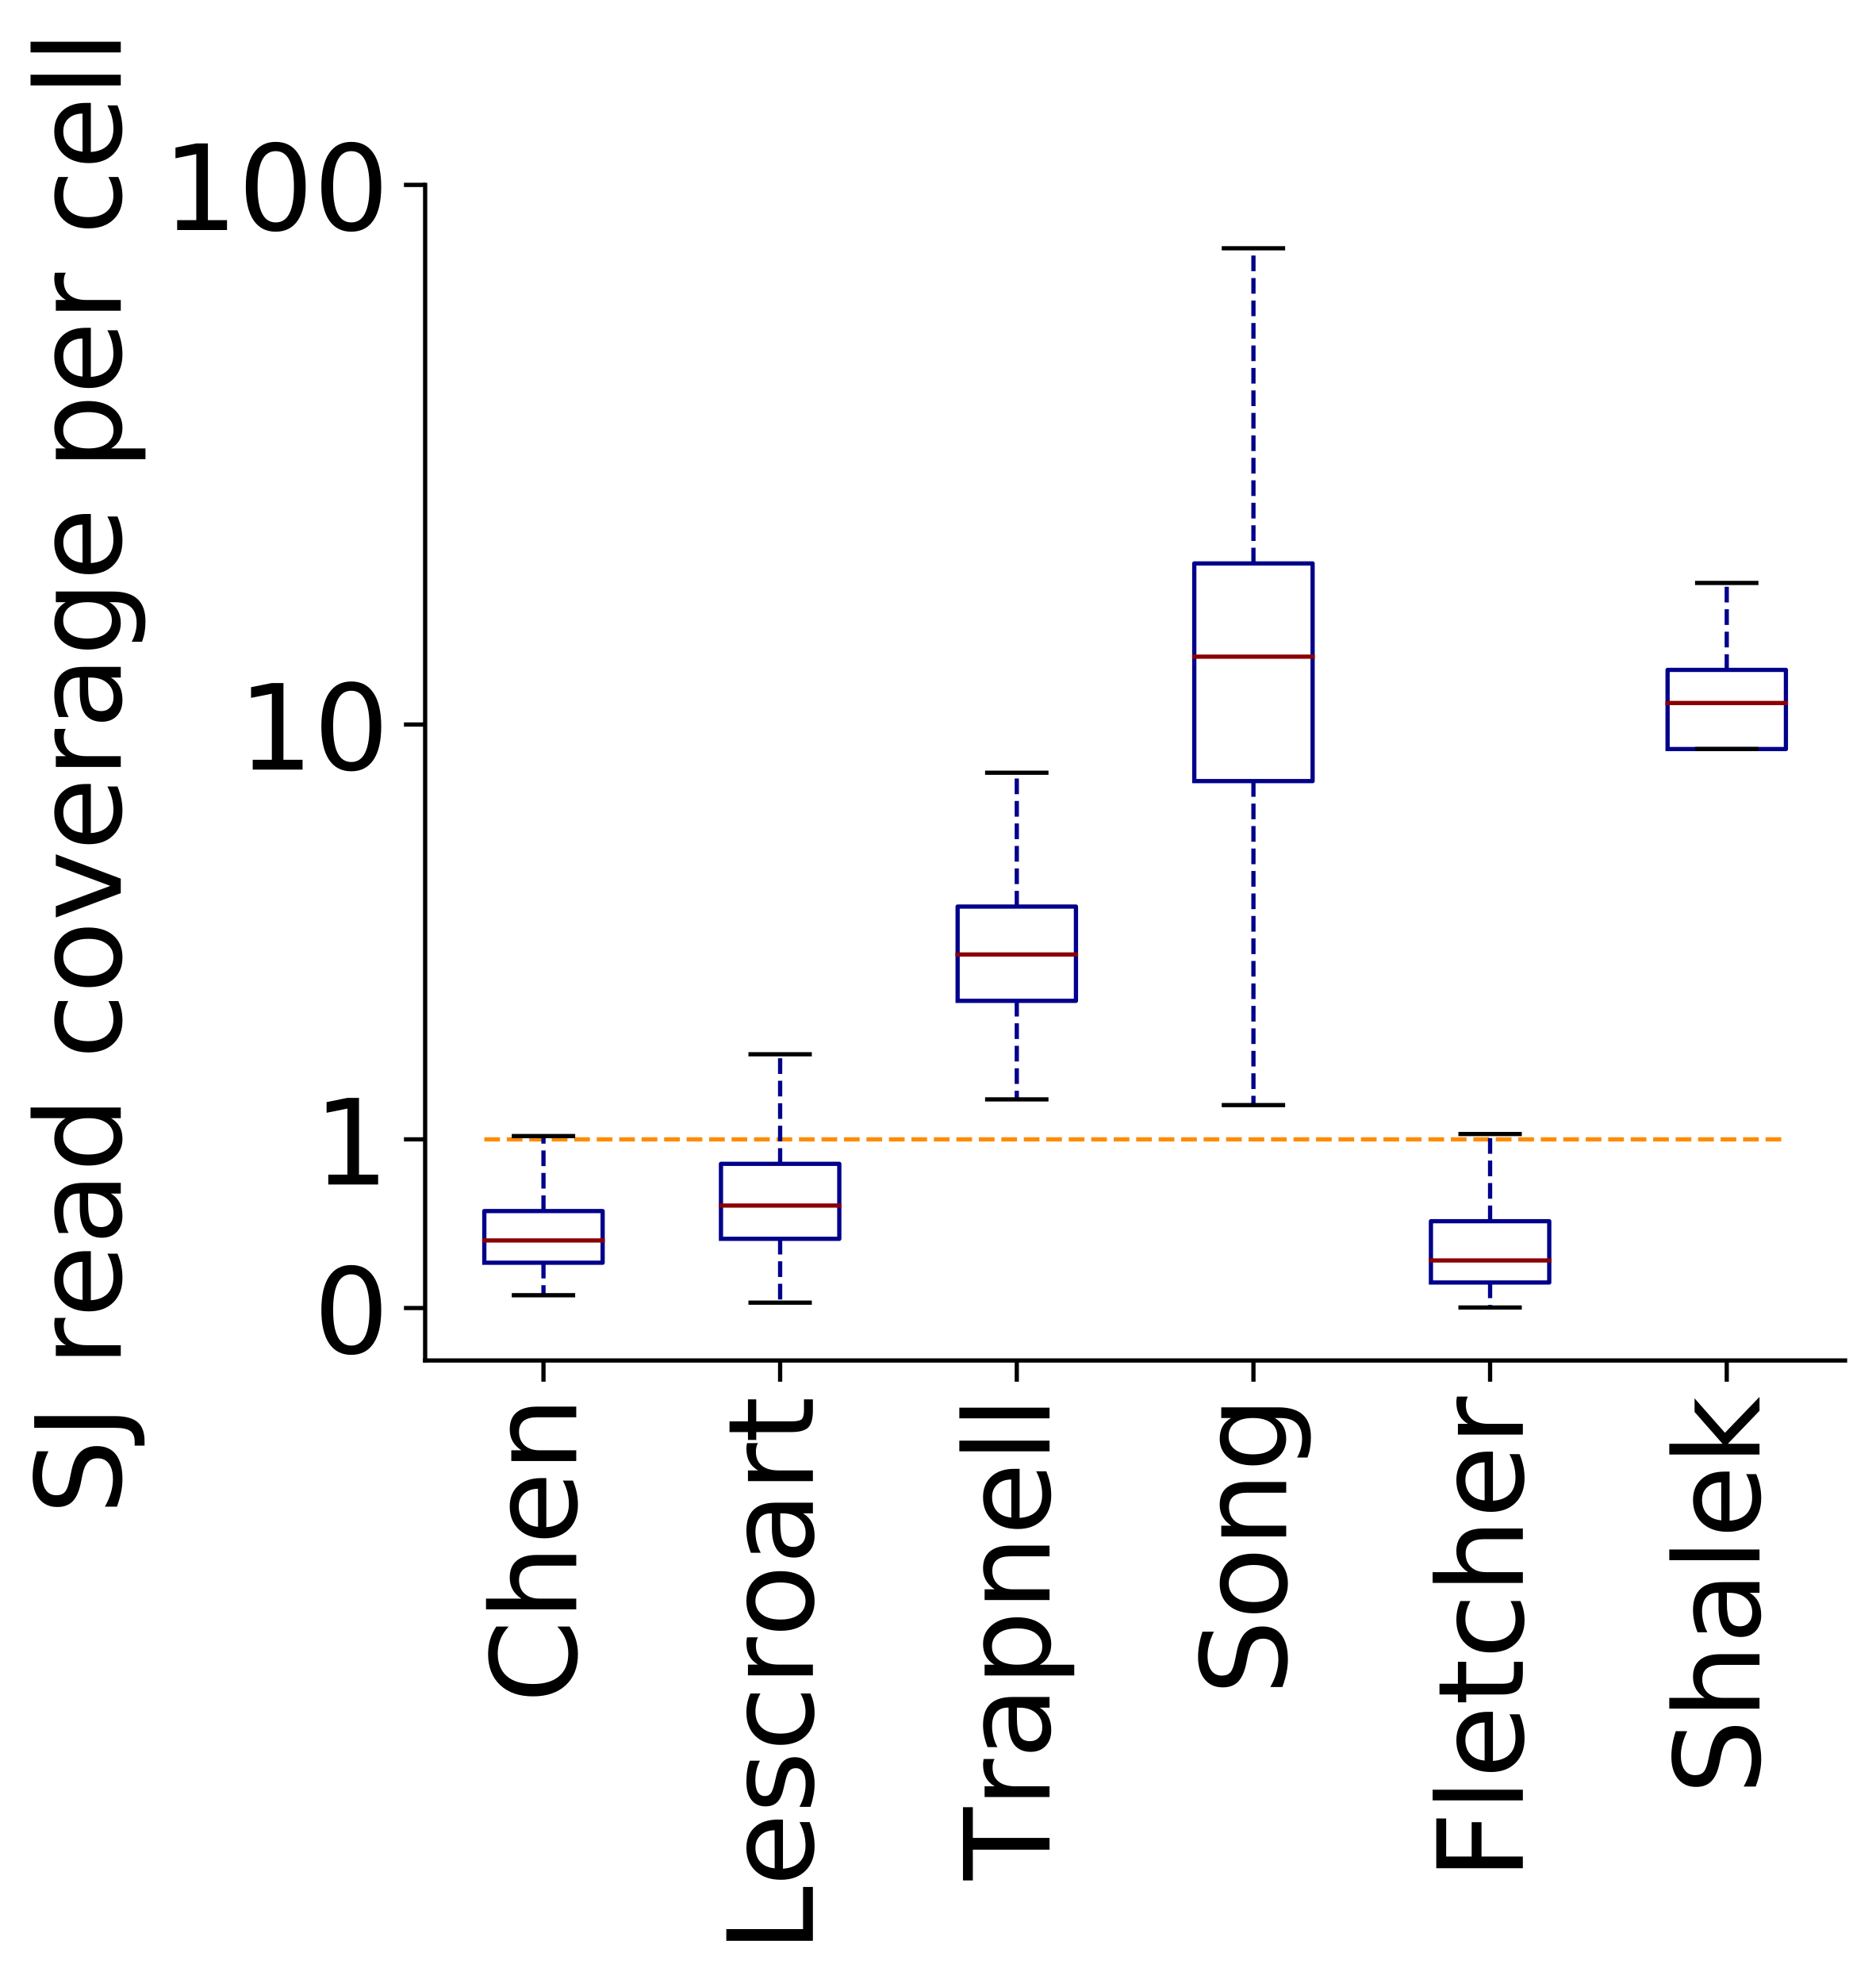
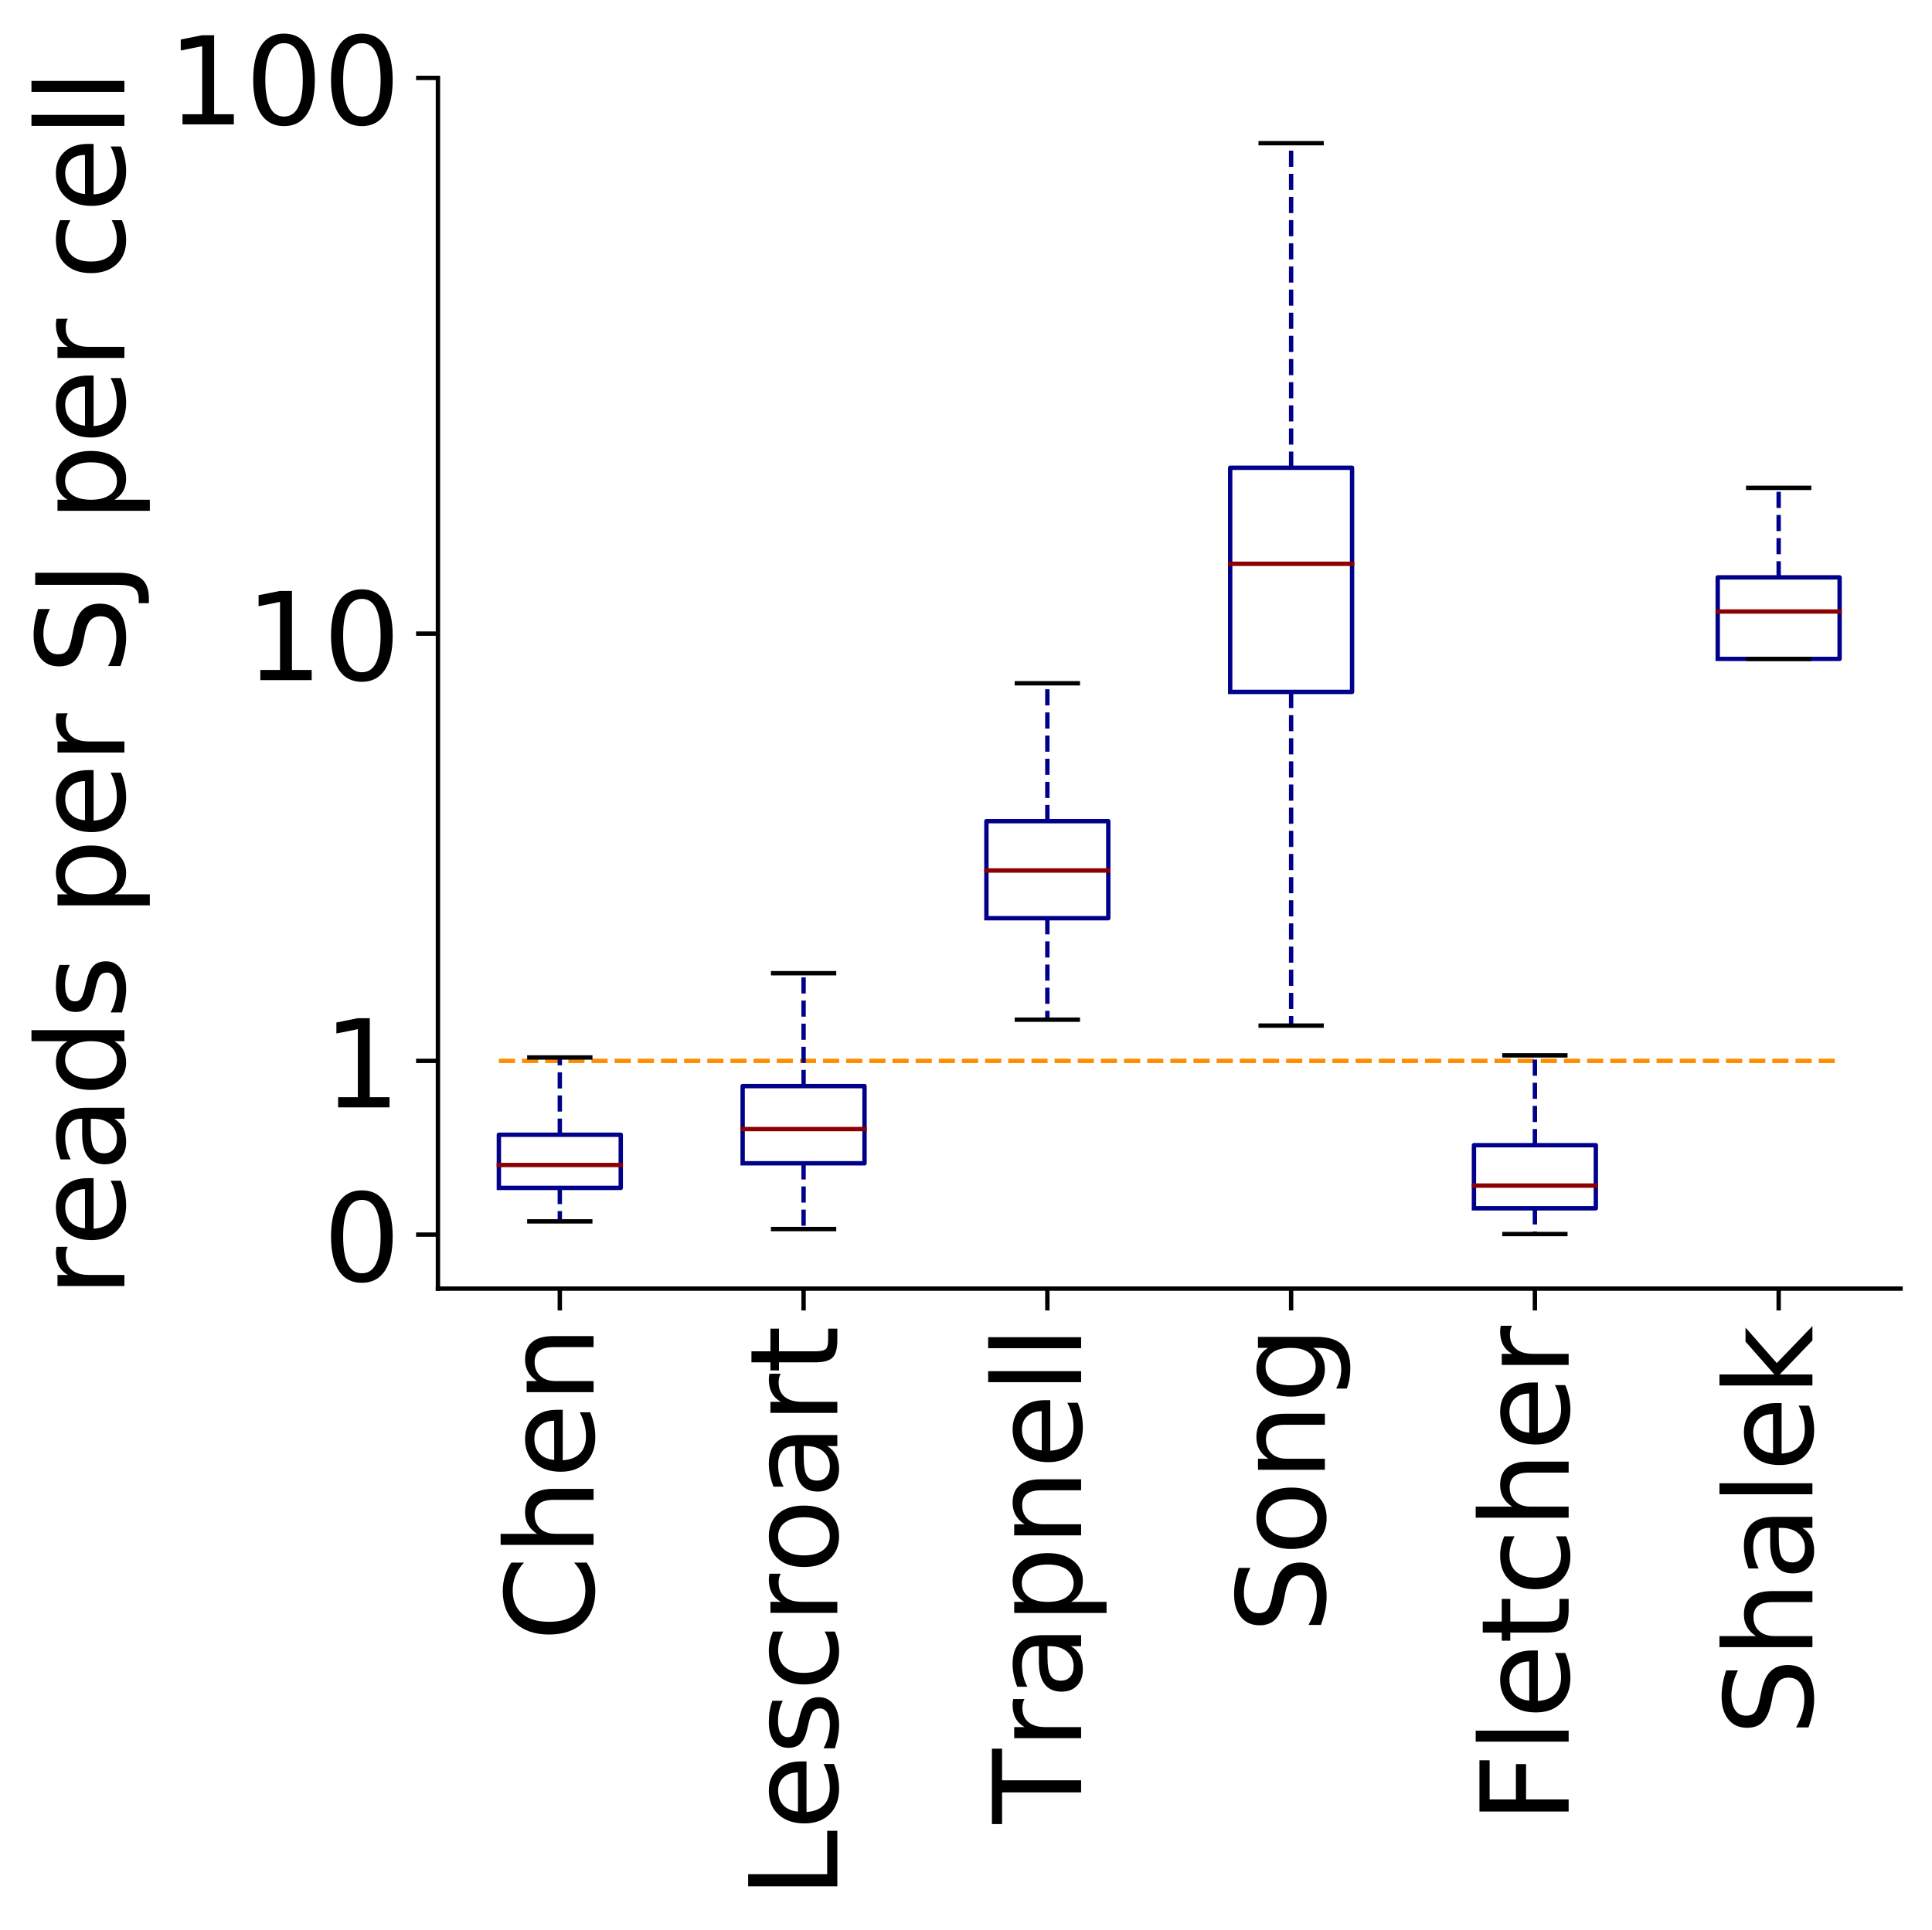
- <svg xmlns="http://www.w3.org/2000/svg" xmlns:xlink="http://www.w3.org/1999/xlink" height="467.586pt" version="1.1" viewBox="0 0 442.244 467.586" width="442.244pt">
+ <svg xmlns="http://www.w3.org/2000/svg" xmlns:xlink="http://www.w3.org/1999/xlink" height="441.826pt" version="1.1" viewBox="0 0 442.244 441.826" width="442.244pt">
  <defs>
    <style type="text/css">
*{stroke-linecap:butt;stroke-linejoin:round;}
  </style>
  </defs>
  <g id="figure_1">
    <g id="patch_1">
-       <path d="M 0 467.586  L 442.244 467.586  L 442.244 0  L 0 0  z " style="fill:none;" />
+       <path d="M 0 441.826  L 442.244 441.826  L 442.244 0  L 0 0  z " style="fill:none;" />
    </g>
    <g id="axes_1">
      <g id="patch_2">
-         <path d="M 100.244 320.798  L 435.044 320.798  L 435.044 43.598  L 100.244 43.598  z " style="fill:none;" />
+         <path d="M 100.244 295.038  L 435.044 295.038  L 435.044 17.838  L 100.244 17.838  z " style="fill:none;" />
      </g>
      <g id="matplotlib.axis_1">
        <g id="xtick_1">
          <g id="line2d_1">
            <defs>
-               <path d="M 0 0  L 0 5  " id="m76bfeadeec" style="stroke:#000000;" />
-             </defs>
-             <g>
-               <use style="stroke:#000000;" x="128.144" xlink:href="#m76bfeadeec" y="320.798" />
+               <path d="M 0 0  L 0 5  " id="m6c5f001e7c" style="stroke:#000000;" />
+             </defs>
+             <g>
+               <use style="stroke:#000000;" x="128.144" xlink:href="#m6c5f001e7c" y="295.038" />
            </g>
          </g>
          <g id="text_1">
            <defs>
              <path d="M 64.406 67.281  L 64.406 56.891  Q 59.422 61.531 53.781 63.812  Q 48.141 66.109 41.797 66.109  Q 29.297 66.109 22.656 58.469  Q 16.016 50.828 16.016 36.375  Q 16.016 21.969 22.656 14.328  Q 29.297 6.688 41.797 6.688  Q 48.141 6.688 53.781 8.984  Q 59.422 11.281 64.406 15.922  L 64.406 5.609  Q 59.234 2.094 53.438 0.328  Q 47.656 -1.422 41.219 -1.422  Q 24.656 -1.422 15.125 8.703  Q 5.609 18.844 5.609 36.375  Q 5.609 53.953 15.125 64.078  Q 24.656 74.219 41.219 74.219  Q 47.75 74.219 53.531 72.484  Q 59.328 70.75 64.406 67.281  z " id="DejaVuSans-67" />
              <path d="M 54.891 33.016  L 54.891 0  L 45.906 0  L 45.906 32.719  Q 45.906 40.484 42.875 44.328  Q 39.844 48.188 33.797 48.188  Q 26.516 48.188 22.312 43.547  Q 18.109 38.922 18.109 30.906  L 18.109 0  L 9.078 0  L 9.078 75.984  L 18.109 75.984  L 18.109 46.188  Q 21.344 51.125 25.703 53.562  Q 30.078 56 35.797 56  Q 45.219 56 50.047 50.172  Q 54.891 44.344 54.891 33.016  z " id="DejaVuSans-104" />
              <path d="M 56.203 29.594  L 56.203 25.203  L 14.891 25.203  Q 15.484 15.922 20.484 11.062  Q 25.484 6.203 34.422 6.203  Q 39.594 6.203 44.453 7.469  Q 49.312 8.734 54.109 11.281  L 54.109 2.781  Q 49.266 0.734 44.188 -0.344  Q 39.109 -1.422 33.891 -1.422  Q 20.797 -1.422 13.156 6.188  Q 5.516 13.812 5.516 26.812  Q 5.516 40.234 12.766 48.109  Q 20.016 56 32.328 56  Q 43.359 56 49.781 48.891  Q 56.203 41.797 56.203 29.594  z M 47.219 32.234  Q 47.125 39.594 43.094 43.984  Q 39.062 48.391 32.422 48.391  Q 24.906 48.391 20.391 44.141  Q 15.875 39.891 15.188 32.172  z " id="DejaVuSans-101" />
              <path d="M 54.891 33.016  L 54.891 0  L 45.906 0  L 45.906 32.719  Q 45.906 40.484 42.875 44.328  Q 39.844 48.188 33.797 48.188  Q 26.516 48.188 22.312 43.547  Q 18.109 38.922 18.109 30.906  L 18.109 0  L 9.078 0  L 9.078 54.688  L 18.109 54.688  L 18.109 46.188  Q 21.344 51.125 25.703 53.562  Q 30.078 56 35.797 56  Q 45.219 56 50.047 50.172  Q 54.891 44.344 54.891 33.016  z " id="DejaVuSans-110" />
            </defs>
-             <g transform="translate(135.87 401.5684)rotate(-90)scale(0.28 -0.28)">
+             <g transform="translate(135.87 375.8084)rotate(-90)scale(0.28 -0.28)">
              <use xlink:href="#DejaVuSans-67" />
              <use x="69.824" xlink:href="#DejaVuSans-104" />
              <use x="133.203" xlink:href="#DejaVuSans-101" />
              <use x="194.727" xlink:href="#DejaVuSans-110" />
            </g>
          </g>
        </g>
        <g id="xtick_2">
          <g id="line2d_2">
            <g>
-               <use style="stroke:#000000;" x="183.944" xlink:href="#m76bfeadeec" y="320.798" />
+               <use style="stroke:#000000;" x="183.944" xlink:href="#m6c5f001e7c" y="295.038" />
            </g>
          </g>
          <g id="text_2">
            <defs>
              <path d="M 9.812 72.906  L 19.672 72.906  L 19.672 8.297  L 55.172 8.297  L 55.172 0  L 9.812 0  z " id="DejaVuSans-76" />
              <path d="M 44.281 53.078  L 44.281 44.578  Q 40.484 46.531 36.375 47.5  Q 32.281 48.484 27.875 48.484  Q 21.188 48.484 17.844 46.438  Q 14.5 44.391 14.5 40.281  Q 14.5 37.156 16.891 35.375  Q 19.281 33.594 26.516 31.984  L 29.594 31.297  Q 39.156 29.25 43.188 25.516  Q 47.219 21.781 47.219 15.094  Q 47.219 7.469 41.188 3.016  Q 35.156 -1.422 24.609 -1.422  Q 20.219 -1.422 15.453 -0.562  Q 10.688 0.297 5.422 2  L 5.422 11.281  Q 10.406 8.688 15.234 7.391  Q 20.062 6.109 24.812 6.109  Q 31.156 6.109 34.562 8.281  Q 37.984 10.453 37.984 14.406  Q 37.984 18.062 35.516 20.016  Q 33.062 21.969 24.703 23.781  L 21.578 24.516  Q 13.234 26.266 9.516 29.906  Q 5.812 33.547 5.812 39.891  Q 5.812 47.609 11.281 51.797  Q 16.75 56 26.812 56  Q 31.781 56 36.172 55.266  Q 40.578 54.547 44.281 53.078  z " id="DejaVuSans-115" />
              <path d="M 48.781 52.594  L 48.781 44.188  Q 44.969 46.297 41.141 47.344  Q 37.312 48.391 33.406 48.391  Q 24.656 48.391 19.812 42.844  Q 14.984 37.312 14.984 27.297  Q 14.984 17.281 19.812 11.734  Q 24.656 6.203 33.406 6.203  Q 37.312 6.203 41.141 7.25  Q 44.969 8.297 48.781 10.406  L 48.781 2.094  Q 45.016 0.344 40.984 -0.531  Q 36.969 -1.422 32.422 -1.422  Q 20.062 -1.422 12.781 6.344  Q 5.516 14.109 5.516 27.297  Q 5.516 40.672 12.859 48.328  Q 20.219 56 33.016 56  Q 37.156 56 41.109 55.141  Q 45.062 54.297 48.781 52.594  z " id="DejaVuSans-99" />
              <path d="M 41.109 46.297  Q 39.594 47.172 37.812 47.578  Q 36.031 48 33.891 48  Q 26.266 48 22.188 43.047  Q 18.109 38.094 18.109 28.812  L 18.109 0  L 9.078 0  L 9.078 54.688  L 18.109 54.688  L 18.109 46.188  Q 20.953 51.172 25.484 53.578  Q 30.031 56 36.531 56  Q 37.453 56 38.578 55.875  Q 39.703 55.766 41.062 55.516  z " id="DejaVuSans-114" />
              <path d="M 30.609 48.391  Q 23.391 48.391 19.188 42.75  Q 14.984 37.109 14.984 27.297  Q 14.984 17.484 19.156 11.844  Q 23.344 6.203 30.609 6.203  Q 37.797 6.203 41.984 11.859  Q 46.188 17.531 46.188 27.297  Q 46.188 37.016 41.984 42.703  Q 37.797 48.391 30.609 48.391  z M 30.609 56  Q 42.328 56 49.016 48.375  Q 55.719 40.766 55.719 27.297  Q 55.719 13.875 49.016 6.219  Q 42.328 -1.422 30.609 -1.422  Q 18.844 -1.422 12.172 6.219  Q 5.516 13.875 5.516 27.297  Q 5.516 40.766 12.172 48.375  Q 18.844 56 30.609 56  z " id="DejaVuSans-111" />
              <path d="M 34.281 27.484  Q 23.391 27.484 19.188 25  Q 14.984 22.516 14.984 16.5  Q 14.984 11.719 18.141 8.906  Q 21.297 6.109 26.703 6.109  Q 34.188 6.109 38.703 11.406  Q 43.219 16.703 43.219 25.484  L 43.219 27.484  z M 52.203 31.203  L 52.203 0  L 43.219 0  L 43.219 8.297  Q 40.141 3.328 35.547 0.953  Q 30.953 -1.422 24.312 -1.422  Q 15.922 -1.422 10.953 3.297  Q 6 8.016 6 15.922  Q 6 25.141 12.172 29.828  Q 18.359 34.516 30.609 34.516  L 43.219 34.516  L 43.219 35.406  Q 43.219 41.609 39.141 45  Q 35.062 48.391 27.688 48.391  Q 23 48.391 18.547 47.266  Q 14.109 46.141 10.016 43.891  L 10.016 52.203  Q 14.938 54.109 19.578 55.047  Q 24.219 56 28.609 56  Q 40.484 56 46.344 49.844  Q 52.203 43.703 52.203 31.203  z " id="DejaVuSans-97" />
              <path d="M 18.312 70.219  L 18.312 54.688  L 36.812 54.688  L 36.812 47.703  L 18.312 47.703  L 18.312 18.016  Q 18.312 11.328 20.141 9.422  Q 21.969 7.516 27.594 7.516  L 36.812 7.516  L 36.812 0  L 27.594 0  Q 17.188 0 13.234 3.875  Q 9.281 7.766 9.281 18.016  L 9.281 47.703  L 2.688 47.703  L 2.688 54.688  L 9.281 54.688  L 9.281 70.219  z " id="DejaVuSans-116" />
            </defs>
-             <g transform="translate(191.67 460.3859)rotate(-90)scale(0.28 -0.28)">
+             <g transform="translate(191.67 434.6259)rotate(-90)scale(0.28 -0.28)">
              <use xlink:href="#DejaVuSans-76" />
              <use x="55.697" xlink:href="#DejaVuSans-101" />
              <use x="117.221" xlink:href="#DejaVuSans-115" />
              <use x="169.32" xlink:href="#DejaVuSans-99" />
              <use x="224.301" xlink:href="#DejaVuSans-114" />
              <use x="265.383" xlink:href="#DejaVuSans-111" />
              <use x="326.564" xlink:href="#DejaVuSans-97" />
              <use x="387.844" xlink:href="#DejaVuSans-114" />
              <use x="428.957" xlink:href="#DejaVuSans-116" />
            </g>
          </g>
        </g>
        <g id="xtick_3">
          <g id="line2d_3">
            <g>
-               <use style="stroke:#000000;" x="239.744" xlink:href="#m76bfeadeec" y="320.798" />
+               <use style="stroke:#000000;" x="239.744" xlink:href="#m6c5f001e7c" y="295.038" />
            </g>
          </g>
          <g id="text_3">
            <defs>
              <path d="M -0.297 72.906  L 61.375 72.906  L 61.375 64.594  L 35.5 64.594  L 35.5 0  L 25.594 0  L 25.594 64.594  L -0.297 64.594  z " id="DejaVuSans-84" />
              <path d="M 18.109 8.203  L 18.109 -20.797  L 9.078 -20.797  L 9.078 54.688  L 18.109 54.688  L 18.109 46.391  Q 20.953 51.266 25.266 53.625  Q 29.594 56 35.594 56  Q 45.562 56 51.781 48.094  Q 58.016 40.188 58.016 27.297  Q 58.016 14.406 51.781 6.484  Q 45.562 -1.422 35.594 -1.422  Q 29.594 -1.422 25.266 0.953  Q 20.953 3.328 18.109 8.203  z M 48.688 27.297  Q 48.688 37.203 44.609 42.844  Q 40.531 48.484 33.406 48.484  Q 26.266 48.484 22.188 42.844  Q 18.109 37.203 18.109 27.297  Q 18.109 17.391 22.188 11.75  Q 26.266 6.109 33.406 6.109  Q 40.531 6.109 44.609 11.75  Q 48.688 17.391 48.688 27.297  z " id="DejaVuSans-112" />
              <path d="M 9.422 75.984  L 18.406 75.984  L 18.406 0  L 9.422 0  z " id="DejaVuSans-108" />
            </defs>
-             <g transform="translate(247.47 443.3147)rotate(-90)scale(0.28 -0.28)">
+             <g transform="translate(247.47 417.5547)rotate(-90)scale(0.28 -0.28)">
              <use xlink:href="#DejaVuSans-84" />
              <use x="60.865" xlink:href="#DejaVuSans-114" />
              <use x="101.979" xlink:href="#DejaVuSans-97" />
              <use x="163.258" xlink:href="#DejaVuSans-112" />
              <use x="226.734" xlink:href="#DejaVuSans-110" />
              <use x="290.113" xlink:href="#DejaVuSans-101" />
              <use x="351.637" xlink:href="#DejaVuSans-108" />
              <use x="379.42" xlink:href="#DejaVuSans-108" />
            </g>
          </g>
        </g>
        <g id="xtick_4">
          <g id="line2d_4">
            <g>
-               <use style="stroke:#000000;" x="295.544" xlink:href="#m76bfeadeec" y="320.798" />
+               <use style="stroke:#000000;" x="295.544" xlink:href="#m6c5f001e7c" y="295.038" />
            </g>
          </g>
          <g id="text_4">
            <defs>
              <path d="M 53.516 70.516  L 53.516 60.891  Q 47.906 63.578 42.922 64.891  Q 37.938 66.219 33.297 66.219  Q 25.25 66.219 20.875 63.094  Q 16.5 59.969 16.5 54.203  Q 16.5 49.359 19.406 46.891  Q 22.312 44.438 30.422 42.922  L 36.375 41.703  Q 47.406 39.594 52.656 34.297  Q 57.906 29 57.906 20.125  Q 57.906 9.516 50.797 4.047  Q 43.703 -1.422 29.984 -1.422  Q 24.812 -1.422 18.969 -0.25  Q 13.141 0.922 6.891 3.219  L 6.891 13.375  Q 12.891 10.016 18.656 8.297  Q 24.422 6.594 29.984 6.594  Q 38.422 6.594 43.016 9.906  Q 47.609 13.234 47.609 19.391  Q 47.609 24.75 44.312 27.781  Q 41.016 30.812 33.5 32.328  L 27.484 33.5  Q 16.453 35.688 11.516 40.375  Q 6.594 45.062 6.594 53.422  Q 6.594 63.094 13.406 68.656  Q 20.219 74.219 32.172 74.219  Q 37.312 74.219 42.625 73.281  Q 47.953 72.359 53.516 70.516  z " id="DejaVuSans-83" />
              <path d="M 45.406 27.984  Q 45.406 37.75 41.375 43.109  Q 37.359 48.484 30.078 48.484  Q 22.859 48.484 18.828 43.109  Q 14.797 37.75 14.797 27.984  Q 14.797 18.266 18.828 12.891  Q 22.859 7.516 30.078 7.516  Q 37.359 7.516 41.375 12.891  Q 45.406 18.266 45.406 27.984  z M 54.391 6.781  Q 54.391 -7.172 48.188 -13.984  Q 42 -20.797 29.203 -20.797  Q 24.469 -20.797 20.266 -20.094  Q 16.062 -19.391 12.109 -17.922  L 12.109 -9.188  Q 16.062 -11.328 19.922 -12.344  Q 23.781 -13.375 27.781 -13.375  Q 36.625 -13.375 41.016 -8.766  Q 45.406 -4.156 45.406 5.172  L 45.406 9.625  Q 42.625 4.781 38.281 2.391  Q 33.938 0 27.875 0  Q 17.828 0 11.672 7.656  Q 5.516 15.328 5.516 27.984  Q 5.516 40.672 11.672 48.328  Q 17.828 56 27.875 56  Q 33.938 56 38.281 53.609  Q 42.625 51.219 45.406 46.391  L 45.406 54.688  L 54.391 54.688  z " id="DejaVuSans-103" />
            </defs>
-             <g transform="translate(303.27 399.7266)rotate(-90)scale(0.28 -0.28)">
+             <g transform="translate(303.27 373.9666)rotate(-90)scale(0.28 -0.28)">
              <use xlink:href="#DejaVuSans-83" />
              <use x="63.477" xlink:href="#DejaVuSans-111" />
              <use x="124.658" xlink:href="#DejaVuSans-110" />
              <use x="188.037" xlink:href="#DejaVuSans-103" />
            </g>
          </g>
        </g>
        <g id="xtick_5">
          <g id="line2d_5">
            <g>
-               <use style="stroke:#000000;" x="351.344" xlink:href="#m76bfeadeec" y="320.798" />
+               <use style="stroke:#000000;" x="351.344" xlink:href="#m6c5f001e7c" y="295.038" />
            </g>
          </g>
          <g id="text_5">
            <defs>
              <path d="M 9.812 72.906  L 51.703 72.906  L 51.703 64.594  L 19.672 64.594  L 19.672 43.109  L 48.578 43.109  L 48.578 34.812  L 19.672 34.812  L 19.672 0  L 9.812 0  z " id="DejaVuSans-70" />
            </defs>
-             <g transform="translate(359.07 443.2666)rotate(-90)scale(0.28 -0.28)">
+             <g transform="translate(359.07 417.5066)rotate(-90)scale(0.28 -0.28)">
              <use xlink:href="#DejaVuSans-70" />
              <use x="57.52" xlink:href="#DejaVuSans-108" />
              <use x="85.303" xlink:href="#DejaVuSans-101" />
              <use x="146.826" xlink:href="#DejaVuSans-116" />
              <use x="186.035" xlink:href="#DejaVuSans-99" />
              <use x="241.016" xlink:href="#DejaVuSans-104" />
              <use x="304.395" xlink:href="#DejaVuSans-101" />
              <use x="365.918" xlink:href="#DejaVuSans-114" />
            </g>
          </g>
        </g>
        <g id="xtick_6">
          <g id="line2d_6">
            <g>
-               <use style="stroke:#000000;" x="407.144" xlink:href="#m76bfeadeec" y="320.798" />
+               <use style="stroke:#000000;" x="407.144" xlink:href="#m6c5f001e7c" y="295.038" />
            </g>
          </g>
          <g id="text_6">
            <defs>
              <path d="M 9.078 75.984  L 18.109 75.984  L 18.109 31.109  L 44.922 54.688  L 56.391 54.688  L 27.391 29.109  L 57.625 0  L 45.906 0  L 18.109 26.703  L 18.109 0  L 9.078 0  z " id="DejaVuSans-107" />
            </defs>
-             <g transform="translate(414.87 423.1984)rotate(-90)scale(0.28 -0.28)">
+             <g transform="translate(414.87 397.4384)rotate(-90)scale(0.28 -0.28)">
              <use xlink:href="#DejaVuSans-83" />
              <use x="63.477" xlink:href="#DejaVuSans-104" />
              <use x="126.855" xlink:href="#DejaVuSans-97" />
              <use x="188.135" xlink:href="#DejaVuSans-108" />
              <use x="215.918" xlink:href="#DejaVuSans-101" />
              <use x="277.441" xlink:href="#DejaVuSans-107" />
            </g>
          </g>
        </g>
      </g>
      <g id="matplotlib.axis_2">
        <g id="ytick_1">
          <g id="line2d_7">
            <defs>
-               <path d="M 0 0  L -5 0  " id="m19c609152f" style="stroke:#000000;" />
-             </defs>
-             <g>
-               <use style="stroke:#000000;" x="100.244" xlink:href="#m19c609152f" y="308.437" />
+               <path d="M 0 0  L -5 0  " id="m2e06cfff26" style="stroke:#000000;" />
+             </defs>
+             <g>
+               <use style="stroke:#000000;" x="100.244" xlink:href="#m2e06cfff26" y="282.677" />
            </g>
          </g>
          <g id="text_7">
            <defs>
              <path d="M 31.781 66.406  Q 24.172 66.406 20.328 58.906  Q 16.5 51.422 16.5 36.375  Q 16.5 21.391 20.328 13.891  Q 24.172 6.391 31.781 6.391  Q 39.453 6.391 43.281 13.891  Q 47.125 21.391 47.125 36.375  Q 47.125 51.422 43.281 58.906  Q 39.453 66.406 31.781 66.406  z M 31.781 74.219  Q 44.047 74.219 50.516 64.516  Q 56.984 54.828 56.984 36.375  Q 56.984 17.969 50.516 8.266  Q 44.047 -1.422 31.781 -1.422  Q 19.531 -1.422 13.062 8.266  Q 6.594 17.969 6.594 36.375  Q 6.594 54.828 13.062 64.516  Q 19.531 74.219 31.781 74.219  z " id="DejaVuSans-48" />
            </defs>
-             <g transform="translate(73.92875 319.075)scale(0.28 -0.28)">
+             <g transform="translate(73.92875 293.315)scale(0.28 -0.28)">
              <use xlink:href="#DejaVuSans-48" />
            </g>
          </g>
        </g>
        <g id="ytick_2">
          <g id="line2d_8">
            <g>
-               <use style="stroke:#000000;" x="100.244" xlink:href="#m19c609152f" y="268.661" />
+               <use style="stroke:#000000;" x="100.244" xlink:href="#m2e06cfff26" y="242.901" />
            </g>
          </g>
          <g id="text_8">
            <defs>
              <path d="M 12.406 8.297  L 28.516 8.297  L 28.516 63.922  L 10.984 60.406  L 10.984 69.391  L 28.422 72.906  L 38.281 72.906  L 38.281 8.297  L 54.391 8.297  L 54.391 0  L 12.406 0  z " id="DejaVuSans-49" />
            </defs>
-             <g transform="translate(73.92875 279.2987)scale(0.28 -0.28)">
+             <g transform="translate(73.92875 253.5387)scale(0.28 -0.28)">
              <use xlink:href="#DejaVuSans-49" />
            </g>
          </g>
        </g>
        <g id="ytick_3">
          <g id="line2d_9">
            <g>
-               <use style="stroke:#000000;" x="100.244" xlink:href="#m19c609152f" y="170.834" />
+               <use style="stroke:#000000;" x="100.244" xlink:href="#m2e06cfff26" y="145.074" />
            </g>
          </g>
          <g id="text_9">
-             <g transform="translate(56.11375 181.4714)scale(0.28 -0.28)">
+             <g transform="translate(56.11375 155.7114)scale(0.28 -0.28)">
              <use xlink:href="#DejaVuSans-49" />
              <use x="63.623" xlink:href="#DejaVuSans-48" />
            </g>
          </g>
        </g>
        <g id="ytick_4">
          <g id="line2d_10">
            <g>
-               <use style="stroke:#000000;" x="100.244" xlink:href="#m19c609152f" y="43.598" />
+               <use style="stroke:#000000;" x="100.244" xlink:href="#m2e06cfff26" y="17.838" />
            </g>
          </g>
          <g id="text_10">
-             <g transform="translate(38.29875 54.23562)scale(0.28 -0.28)">
+             <g transform="translate(38.29875 28.47563)scale(0.28 -0.28)">
              <use xlink:href="#DejaVuSans-49" />
              <use x="63.623" xlink:href="#DejaVuSans-48" />
              <use x="127.246" xlink:href="#DejaVuSans-48" />
            </g>
          </g>
        </g>
        <g id="text_11">
          <defs>
+             <path d="M 45.406 46.391  L 45.406 75.984  L 54.391 75.984  L 54.391 0  L 45.406 0  L 45.406 8.203  Q 42.578 3.328 38.25 0.953  Q 33.938 -1.422 27.875 -1.422  Q 17.969 -1.422 11.734 6.484  Q 5.516 14.406 5.516 27.297  Q 5.516 40.188 11.734 48.094  Q 17.969 56 27.875 56  Q 33.938 56 38.25 53.625  Q 42.578 51.266 45.406 46.391  z M 14.797 27.297  Q 14.797 17.391 18.875 11.75  Q 22.953 6.109 30.078 6.109  Q 37.203 6.109 41.297 11.75  Q 45.406 17.391 45.406 27.297  Q 45.406 37.203 41.297 42.844  Q 37.203 48.484 30.078 48.484  Q 22.953 48.484 18.875 42.844  Q 14.797 37.203 14.797 27.297  z " id="DejaVuSans-100" />
+             <path id="DejaVuSans-32" />
            <path d="M 9.812 72.906  L 19.672 72.906  L 19.672 5.078  Q 19.672 -8.109 14.672 -14.062  Q 9.672 -20.016 -1.422 -20.016  L -5.172 -20.016  L -5.172 -11.719  L -2.094 -11.719  Q 4.438 -11.719 7.125 -8.047  Q 9.812 -4.391 9.812 5.078  z " id="DejaVuSans-74" />
-             <path id="DejaVuSans-32" />
-             <path d="M 45.406 46.391  L 45.406 75.984  L 54.391 75.984  L 54.391 0  L 45.406 0  L 45.406 8.203  Q 42.578 3.328 38.25 0.953  Q 33.938 -1.422 27.875 -1.422  Q 17.969 -1.422 11.734 6.484  Q 5.516 14.406 5.516 27.297  Q 5.516 40.188 11.734 48.094  Q 17.969 56 27.875 56  Q 33.938 56 38.25 53.625  Q 42.578 51.266 45.406 46.391  z M 14.797 27.297  Q 14.797 17.391 18.875 11.75  Q 22.953 6.109 30.078 6.109  Q 37.203 6.109 41.297 11.75  Q 45.406 17.391 45.406 27.297  Q 45.406 37.203 41.297 42.844  Q 37.203 48.484 30.078 48.484  Q 22.953 48.484 18.875 42.844  Q 14.797 37.203 14.797 27.297  z " id="DejaVuSans-100" />
-             <path d="M 2.984 54.688  L 12.5 54.688  L 29.594 8.797  L 46.688 54.688  L 56.203 54.688  L 35.688 0  L 23.484 0  z " id="DejaVuSans-118" />
          </defs>
-           <g transform="translate(28.47563 357.1956)rotate(-90)scale(0.28 -0.28)">
-             <use xlink:href="#DejaVuSans-83" />
-             <use x="63.477" xlink:href="#DejaVuSans-74" />
-             <use x="92.969" xlink:href="#DejaVuSans-32" />
-             <use x="124.756" xlink:href="#DejaVuSans-114" />
-             <use x="165.838" xlink:href="#DejaVuSans-101" />
-             <use x="227.361" xlink:href="#DejaVuSans-97" />
-             <use x="288.641" xlink:href="#DejaVuSans-100" />
-             <use x="352.117" xlink:href="#DejaVuSans-32" />
-             <use x="383.904" xlink:href="#DejaVuSans-99" />
-             <use x="438.885" xlink:href="#DejaVuSans-111" />
-             <use x="500.066" xlink:href="#DejaVuSans-118" />
-             <use x="559.246" xlink:href="#DejaVuSans-101" />
-             <use x="620.77" xlink:href="#DejaVuSans-114" />
-             <use x="661.883" xlink:href="#DejaVuSans-97" />
-             <use x="723.162" xlink:href="#DejaVuSans-103" />
-             <use x="786.639" xlink:href="#DejaVuSans-101" />
-             <use x="848.162" xlink:href="#DejaVuSans-32" />
-             <use x="879.949" xlink:href="#DejaVuSans-112" />
-             <use x="943.426" xlink:href="#DejaVuSans-101" />
-             <use x="1004.949" xlink:href="#DejaVuSans-114" />
-             <use x="1046.062" xlink:href="#DejaVuSans-32" />
-             <use x="1077.85" xlink:href="#DejaVuSans-99" />
-             <use x="1132.83" xlink:href="#DejaVuSans-101" />
-             <use x="1194.354" xlink:href="#DejaVuSans-108" />
-             <use x="1222.137" xlink:href="#DejaVuSans-108" />
+           <g transform="translate(28.47563 296.9847)rotate(-90)scale(0.28 -0.28)">
+             <use xlink:href="#DejaVuSans-114" />
+             <use x="41.082" xlink:href="#DejaVuSans-101" />
+             <use x="102.605" xlink:href="#DejaVuSans-97" />
+             <use x="163.885" xlink:href="#DejaVuSans-100" />
+             <use x="227.361" xlink:href="#DejaVuSans-115" />
+             <use x="279.461" xlink:href="#DejaVuSans-32" />
+             <use x="311.248" xlink:href="#DejaVuSans-112" />
+             <use x="374.725" xlink:href="#DejaVuSans-101" />
+             <use x="436.248" xlink:href="#DejaVuSans-114" />
+             <use x="477.361" xlink:href="#DejaVuSans-32" />
+             <use x="509.148" xlink:href="#DejaVuSans-83" />
+             <use x="572.625" xlink:href="#DejaVuSans-74" />
+             <use x="602.117" xlink:href="#DejaVuSans-32" />
+             <use x="633.904" xlink:href="#DejaVuSans-112" />
+             <use x="697.381" xlink:href="#DejaVuSans-101" />
+             <use x="758.904" xlink:href="#DejaVuSans-114" />
+             <use x="800.018" xlink:href="#DejaVuSans-32" />
+             <use x="831.805" xlink:href="#DejaVuSans-99" />
+             <use x="886.785" xlink:href="#DejaVuSans-101" />
+             <use x="948.309" xlink:href="#DejaVuSans-108" />
+             <use x="976.092" xlink:href="#DejaVuSans-108" />
          </g>
        </g>
      </g>
      <g id="line2d_11">
-         <path clip-path="url(#pb08b79e9ce)" d="M 114.194 268.661  L 421.094 268.661  " style="fill:none;stroke:#ff8c00;stroke-dasharray:3.7,1.6;stroke-dashoffset:0;" />
+         <path clip-path="url(#p3f37a6aa31)" d="M 114.194 242.901  L 421.094 242.901  " style="fill:none;stroke:#ff8c00;stroke-dasharray:3.7,1.6;stroke-dashoffset:0;" />
      </g>
      <g id="line2d_12">
-         <path clip-path="url(#pb08b79e9ce)" d="M 114.194 297.744  L 142.094 297.744  L 142.094 285.569  L 114.194 285.569  L 114.194 297.744  " style="fill:none;stroke:#00008b;stroke-linecap:square;" />
+         <path clip-path="url(#p3f37a6aa31)" d="M 114.194 271.984  L 142.094 271.984  L 142.094 259.809  L 114.194 259.809  L 114.194 271.984  " style="fill:none;stroke:#00008b;stroke-linecap:square;" />
      </g>
      <g id="line2d_13">
-         <path clip-path="url(#pb08b79e9ce)" d="M 128.144 297.744  L 128.144 305.408  " style="fill:none;stroke:#00008b;stroke-dasharray:3.7,1.6;stroke-dashoffset:0;" />
+         <path clip-path="url(#p3f37a6aa31)" d="M 128.144 271.984  L 128.144 279.648  " style="fill:none;stroke:#00008b;stroke-dasharray:3.7,1.6;stroke-dashoffset:0;" />
      </g>
      <g id="line2d_14">
-         <path clip-path="url(#pb08b79e9ce)" d="M 128.144 285.569  L 128.144 267.881  " style="fill:none;stroke:#00008b;stroke-dasharray:3.7,1.6;stroke-dashoffset:0;" />
+         <path clip-path="url(#p3f37a6aa31)" d="M 128.144 259.809  L 128.144 242.121  " style="fill:none;stroke:#00008b;stroke-dasharray:3.7,1.6;stroke-dashoffset:0;" />
      </g>
      <g id="line2d_15">
-         <path clip-path="url(#pb08b79e9ce)" d="M 121.169 305.408  L 135.119 305.408  " style="fill:none;stroke:#000000;stroke-linecap:square;" />
+         <path clip-path="url(#p3f37a6aa31)" d="M 121.169 279.648  L 135.119 279.648  " style="fill:none;stroke:#000000;stroke-linecap:square;" />
      </g>
      <g id="line2d_16">
-         <path clip-path="url(#pb08b79e9ce)" d="M 121.169 267.881  L 135.119 267.881  " style="fill:none;stroke:#000000;stroke-linecap:square;" />
+         <path clip-path="url(#p3f37a6aa31)" d="M 121.169 242.121  L 135.119 242.121  " style="fill:none;stroke:#000000;stroke-linecap:square;" />
      </g>
      <g id="line2d_17">
-         <path clip-path="url(#pb08b79e9ce)" d="M 169.994 292.107  L 197.894 292.107  L 197.894 274.434  L 169.994 274.434  L 169.994 292.107  " style="fill:none;stroke:#00008b;stroke-linecap:square;" />
+         <path clip-path="url(#p3f37a6aa31)" d="M 169.994 266.347  L 197.894 266.347  L 197.894 248.674  L 169.994 248.674  L 169.994 266.347  " style="fill:none;stroke:#00008b;stroke-linecap:square;" />
      </g>
      <g id="line2d_18">
-         <path clip-path="url(#pb08b79e9ce)" d="M 183.944 292.107  L 183.944 307.16  " style="fill:none;stroke:#00008b;stroke-dasharray:3.7,1.6;stroke-dashoffset:0;" />
+         <path clip-path="url(#p3f37a6aa31)" d="M 183.944 266.347  L 183.944 281.4  " style="fill:none;stroke:#00008b;stroke-dasharray:3.7,1.6;stroke-dashoffset:0;" />
      </g>
      <g id="line2d_19">
-         <path clip-path="url(#pb08b79e9ce)" d="M 183.944 274.434  L 183.944 248.591  " style="fill:none;stroke:#00008b;stroke-dasharray:3.7,1.6;stroke-dashoffset:0;" />
+         <path clip-path="url(#p3f37a6aa31)" d="M 183.944 248.674  L 183.944 222.831  " style="fill:none;stroke:#00008b;stroke-dasharray:3.7,1.6;stroke-dashoffset:0;" />
      </g>
      <g id="line2d_20">
-         <path clip-path="url(#pb08b79e9ce)" d="M 176.969 307.16  L 190.919 307.16  " style="fill:none;stroke:#000000;stroke-linecap:square;" />
+         <path clip-path="url(#p3f37a6aa31)" d="M 176.969 281.4  L 190.919 281.4  " style="fill:none;stroke:#000000;stroke-linecap:square;" />
      </g>
      <g id="line2d_21">
-         <path clip-path="url(#pb08b79e9ce)" d="M 176.969 248.591  L 190.919 248.591  " style="fill:none;stroke:#000000;stroke-linecap:square;" />
+         <path clip-path="url(#p3f37a6aa31)" d="M 176.969 222.831  L 190.919 222.831  " style="fill:none;stroke:#000000;stroke-linecap:square;" />
      </g>
      <g id="line2d_22">
-         <path clip-path="url(#pb08b79e9ce)" d="M 225.794 235.993  L 253.694 235.993  L 253.694 213.77  L 225.794 213.77  L 225.794 235.993  " style="fill:none;stroke:#00008b;stroke-linecap:square;" />
+         <path clip-path="url(#p3f37a6aa31)" d="M 225.794 210.233  L 253.694 210.233  L 253.694 188.01  L 225.794 188.01  L 225.794 210.233  " style="fill:none;stroke:#00008b;stroke-linecap:square;" />
      </g>
      <g id="line2d_23">
-         <path clip-path="url(#pb08b79e9ce)" d="M 239.744 235.993  L 239.744 259.226  " style="fill:none;stroke:#00008b;stroke-dasharray:3.7,1.6;stroke-dashoffset:0;" />
+         <path clip-path="url(#p3f37a6aa31)" d="M 239.744 210.233  L 239.744 233.466  " style="fill:none;stroke:#00008b;stroke-dasharray:3.7,1.6;stroke-dashoffset:0;" />
      </g>
      <g id="line2d_24">
-         <path clip-path="url(#pb08b79e9ce)" d="M 239.744 213.77  L 239.744 182.205  " style="fill:none;stroke:#00008b;stroke-dasharray:3.7,1.6;stroke-dashoffset:0;" />
+         <path clip-path="url(#p3f37a6aa31)" d="M 239.744 188.01  L 239.744 156.445  " style="fill:none;stroke:#00008b;stroke-dasharray:3.7,1.6;stroke-dashoffset:0;" />
      </g>
      <g id="line2d_25">
-         <path clip-path="url(#pb08b79e9ce)" d="M 232.769 259.226  L 246.719 259.226  " style="fill:none;stroke:#000000;stroke-linecap:square;" />
+         <path clip-path="url(#p3f37a6aa31)" d="M 232.769 233.466  L 246.719 233.466  " style="fill:none;stroke:#000000;stroke-linecap:square;" />
      </g>
      <g id="line2d_26">
-         <path clip-path="url(#pb08b79e9ce)" d="M 232.769 182.205  L 246.719 182.205  " style="fill:none;stroke:#000000;stroke-linecap:square;" />
+         <path clip-path="url(#p3f37a6aa31)" d="M 232.769 156.445  L 246.719 156.445  " style="fill:none;stroke:#000000;stroke-linecap:square;" />
      </g>
      <g id="line2d_27">
-         <path clip-path="url(#pb08b79e9ce)" d="M 281.594 184.18  L 309.494 184.18  L 309.494 132.856  L 281.594 132.856  L 281.594 184.18  " style="fill:none;stroke:#00008b;stroke-linecap:square;" />
+         <path clip-path="url(#p3f37a6aa31)" d="M 281.594 158.42  L 309.494 158.42  L 309.494 107.096  L 281.594 107.096  L 281.594 158.42  " style="fill:none;stroke:#00008b;stroke-linecap:square;" />
      </g>
      <g id="line2d_28">
-         <path clip-path="url(#pb08b79e9ce)" d="M 295.544 184.18  L 295.544 260.577  " style="fill:none;stroke:#00008b;stroke-dasharray:3.7,1.6;stroke-dashoffset:0;" />
+         <path clip-path="url(#p3f37a6aa31)" d="M 295.544 158.42  L 295.544 234.817  " style="fill:none;stroke:#00008b;stroke-dasharray:3.7,1.6;stroke-dashoffset:0;" />
      </g>
      <g id="line2d_29">
-         <path clip-path="url(#pb08b79e9ce)" d="M 295.544 132.856  L 295.544 58.545  " style="fill:none;stroke:#00008b;stroke-dasharray:3.7,1.6;stroke-dashoffset:0;" />
+         <path clip-path="url(#p3f37a6aa31)" d="M 295.544 107.096  L 295.544 32.785  " style="fill:none;stroke:#00008b;stroke-dasharray:3.7,1.6;stroke-dashoffset:0;" />
      </g>
      <g id="line2d_30">
-         <path clip-path="url(#pb08b79e9ce)" d="M 288.569 260.577  L 302.519 260.577  " style="fill:none;stroke:#000000;stroke-linecap:square;" />
+         <path clip-path="url(#p3f37a6aa31)" d="M 288.569 234.817  L 302.519 234.817  " style="fill:none;stroke:#000000;stroke-linecap:square;" />
      </g>
      <g id="line2d_31">
-         <path clip-path="url(#pb08b79e9ce)" d="M 288.569 58.545  L 302.519 58.545  " style="fill:none;stroke:#000000;stroke-linecap:square;" />
+         <path clip-path="url(#p3f37a6aa31)" d="M 288.569 32.785  L 302.519 32.785  " style="fill:none;stroke:#000000;stroke-linecap:square;" />
      </g>
      <g id="line2d_32">
-         <path clip-path="url(#pb08b79e9ce)" d="M 337.394 302.406  L 365.294 302.406  L 365.294 287.961  L 337.394 287.961  L 337.394 302.406  " style="fill:none;stroke:#00008b;stroke-linecap:square;" />
+         <path clip-path="url(#p3f37a6aa31)" d="M 337.394 276.646  L 365.294 276.646  L 365.294 262.201  L 337.394 262.201  L 337.394 276.646  " style="fill:none;stroke:#00008b;stroke-linecap:square;" />
      </g>
      <g id="line2d_33">
-         <path clip-path="url(#pb08b79e9ce)" d="M 351.344 302.406  L 351.344 308.31  " style="fill:none;stroke:#00008b;stroke-dasharray:3.7,1.6;stroke-dashoffset:0;" />
+         <path clip-path="url(#p3f37a6aa31)" d="M 351.344 276.646  L 351.344 282.55  " style="fill:none;stroke:#00008b;stroke-dasharray:3.7,1.6;stroke-dashoffset:0;" />
      </g>
      <g id="line2d_34">
-         <path clip-path="url(#pb08b79e9ce)" d="M 351.344 287.961  L 351.344 267.394  " style="fill:none;stroke:#00008b;stroke-dasharray:3.7,1.6;stroke-dashoffset:0;" />
+         <path clip-path="url(#p3f37a6aa31)" d="M 351.344 262.201  L 351.344 241.634  " style="fill:none;stroke:#00008b;stroke-dasharray:3.7,1.6;stroke-dashoffset:0;" />
      </g>
      <g id="line2d_35">
-         <path clip-path="url(#pb08b79e9ce)" d="M 344.369 308.31  L 358.319 308.31  " style="fill:none;stroke:#000000;stroke-linecap:square;" />
+         <path clip-path="url(#p3f37a6aa31)" d="M 344.369 282.55  L 358.319 282.55  " style="fill:none;stroke:#000000;stroke-linecap:square;" />
      </g>
      <g id="line2d_36">
-         <path clip-path="url(#pb08b79e9ce)" d="M 344.369 267.394  L 358.319 267.394  " style="fill:none;stroke:#000000;stroke-linecap:square;" />
+         <path clip-path="url(#p3f37a6aa31)" d="M 344.369 241.634  L 358.319 241.634  " style="fill:none;stroke:#000000;stroke-linecap:square;" />
      </g>
      <g id="line2d_37">
-         <path clip-path="url(#pb08b79e9ce)" d="M 393.194 176.619  L 421.094 176.619  L 421.094 157.96  L 393.194 157.96  L 393.194 176.619  " style="fill:none;stroke:#00008b;stroke-linecap:square;" />
+         <path clip-path="url(#p3f37a6aa31)" d="M 393.194 150.859  L 421.094 150.859  L 421.094 132.2  L 393.194 132.2  L 393.194 150.859  " style="fill:none;stroke:#00008b;stroke-linecap:square;" />
      </g>
      <g id="line2d_38">
-         <path clip-path="url(#pb08b79e9ce)" d="M 407.144 176.619  L 407.144 176.619  " style="fill:none;stroke:#00008b;stroke-dasharray:3.7,1.6;stroke-dashoffset:0;" />
+         <path clip-path="url(#p3f37a6aa31)" d="M 407.144 150.859  L 407.144 150.859  " style="fill:none;stroke:#00008b;stroke-dasharray:3.7,1.6;stroke-dashoffset:0;" />
      </g>
      <g id="line2d_39">
-         <path clip-path="url(#pb08b79e9ce)" d="M 407.144 157.96  L 407.144 137.458  " style="fill:none;stroke:#00008b;stroke-dasharray:3.7,1.6;stroke-dashoffset:0;" />
+         <path clip-path="url(#p3f37a6aa31)" d="M 407.144 132.2  L 407.144 111.698  " style="fill:none;stroke:#00008b;stroke-dasharray:3.7,1.6;stroke-dashoffset:0;" />
      </g>
      <g id="line2d_40">
-         <path clip-path="url(#pb08b79e9ce)" d="M 400.169 176.619  L 414.119 176.619  " style="fill:none;stroke:#000000;stroke-linecap:square;" />
+         <path clip-path="url(#p3f37a6aa31)" d="M 400.169 150.859  L 414.119 150.859  " style="fill:none;stroke:#000000;stroke-linecap:square;" />
      </g>
      <g id="line2d_41">
-         <path clip-path="url(#pb08b79e9ce)" d="M 400.169 137.458  L 414.119 137.458  " style="fill:none;stroke:#000000;stroke-linecap:square;" />
+         <path clip-path="url(#p3f37a6aa31)" d="M 400.169 111.698  L 414.119 111.698  " style="fill:none;stroke:#000000;stroke-linecap:square;" />
      </g>
      <g id="line2d_42">
-         <path clip-path="url(#pb08b79e9ce)" d="M 114.194 292.498  L 142.094 292.498  " style="fill:none;stroke:#8b0000;stroke-linecap:square;" />
+         <path clip-path="url(#p3f37a6aa31)" d="M 114.194 266.738  L 142.094 266.738  " style="fill:none;stroke:#8b0000;stroke-linecap:square;" />
      </g>
      <g id="line2d_43">
-         <path clip-path="url(#pb08b79e9ce)" d="M 169.994 284.269  L 197.894 284.269  " style="fill:none;stroke:#8b0000;stroke-linecap:square;" />
+         <path clip-path="url(#p3f37a6aa31)" d="M 169.994 258.509  L 197.894 258.509  " style="fill:none;stroke:#8b0000;stroke-linecap:square;" />
      </g>
      <g id="line2d_44">
-         <path clip-path="url(#pb08b79e9ce)" d="M 225.794 225.068  L 253.694 225.068  " style="fill:none;stroke:#8b0000;stroke-linecap:square;" />
+         <path clip-path="url(#p3f37a6aa31)" d="M 225.794 199.308  L 253.694 199.308  " style="fill:none;stroke:#8b0000;stroke-linecap:square;" />
      </g>
      <g id="line2d_45">
-         <path clip-path="url(#pb08b79e9ce)" d="M 281.594 154.841  L 309.494 154.841  " style="fill:none;stroke:#8b0000;stroke-linecap:square;" />
+         <path clip-path="url(#p3f37a6aa31)" d="M 281.594 129.081  L 309.494 129.081  " style="fill:none;stroke:#8b0000;stroke-linecap:square;" />
      </g>
      <g id="line2d_46">
-         <path clip-path="url(#pb08b79e9ce)" d="M 337.394 297.208  L 365.294 297.208  " style="fill:none;stroke:#8b0000;stroke-linecap:square;" />
+         <path clip-path="url(#p3f37a6aa31)" d="M 337.394 271.448  L 365.294 271.448  " style="fill:none;stroke:#8b0000;stroke-linecap:square;" />
      </g>
      <g id="line2d_47">
-         <path clip-path="url(#pb08b79e9ce)" d="M 393.194 165.768  L 421.094 165.768  " style="fill:none;stroke:#8b0000;stroke-linecap:square;" />
+         <path clip-path="url(#p3f37a6aa31)" d="M 393.194 140.008  L 421.094 140.008  " style="fill:none;stroke:#8b0000;stroke-linecap:square;" />
      </g>
      <g id="patch_3">
-         <path d="M 100.244 320.798  L 100.244 43.598  " style="fill:none;stroke:#000000;stroke-linecap:square;stroke-linejoin:miter;" />
+         <path d="M 100.244 295.038  L 100.244 17.838  " style="fill:none;stroke:#000000;stroke-linecap:square;stroke-linejoin:miter;" />
      </g>
      <g id="patch_4">
-         <path d="M 100.244 320.798  L 435.044 320.798  " style="fill:none;stroke:#000000;stroke-linecap:square;stroke-linejoin:miter;" />
+         <path d="M 100.244 295.038  L 435.044 295.038  " style="fill:none;stroke:#000000;stroke-linecap:square;stroke-linejoin:miter;" />
      </g>
    </g>
  </g>
  <defs>
-     <clipPath id="pb08b79e9ce">
-       <rect height="277.2" width="334.8" x="100.244" y="43.598" />
+     <clipPath id="p3f37a6aa31">
+       <rect height="277.2" width="334.8" x="100.244" y="17.838" />
    </clipPath>
  </defs>
</svg>
